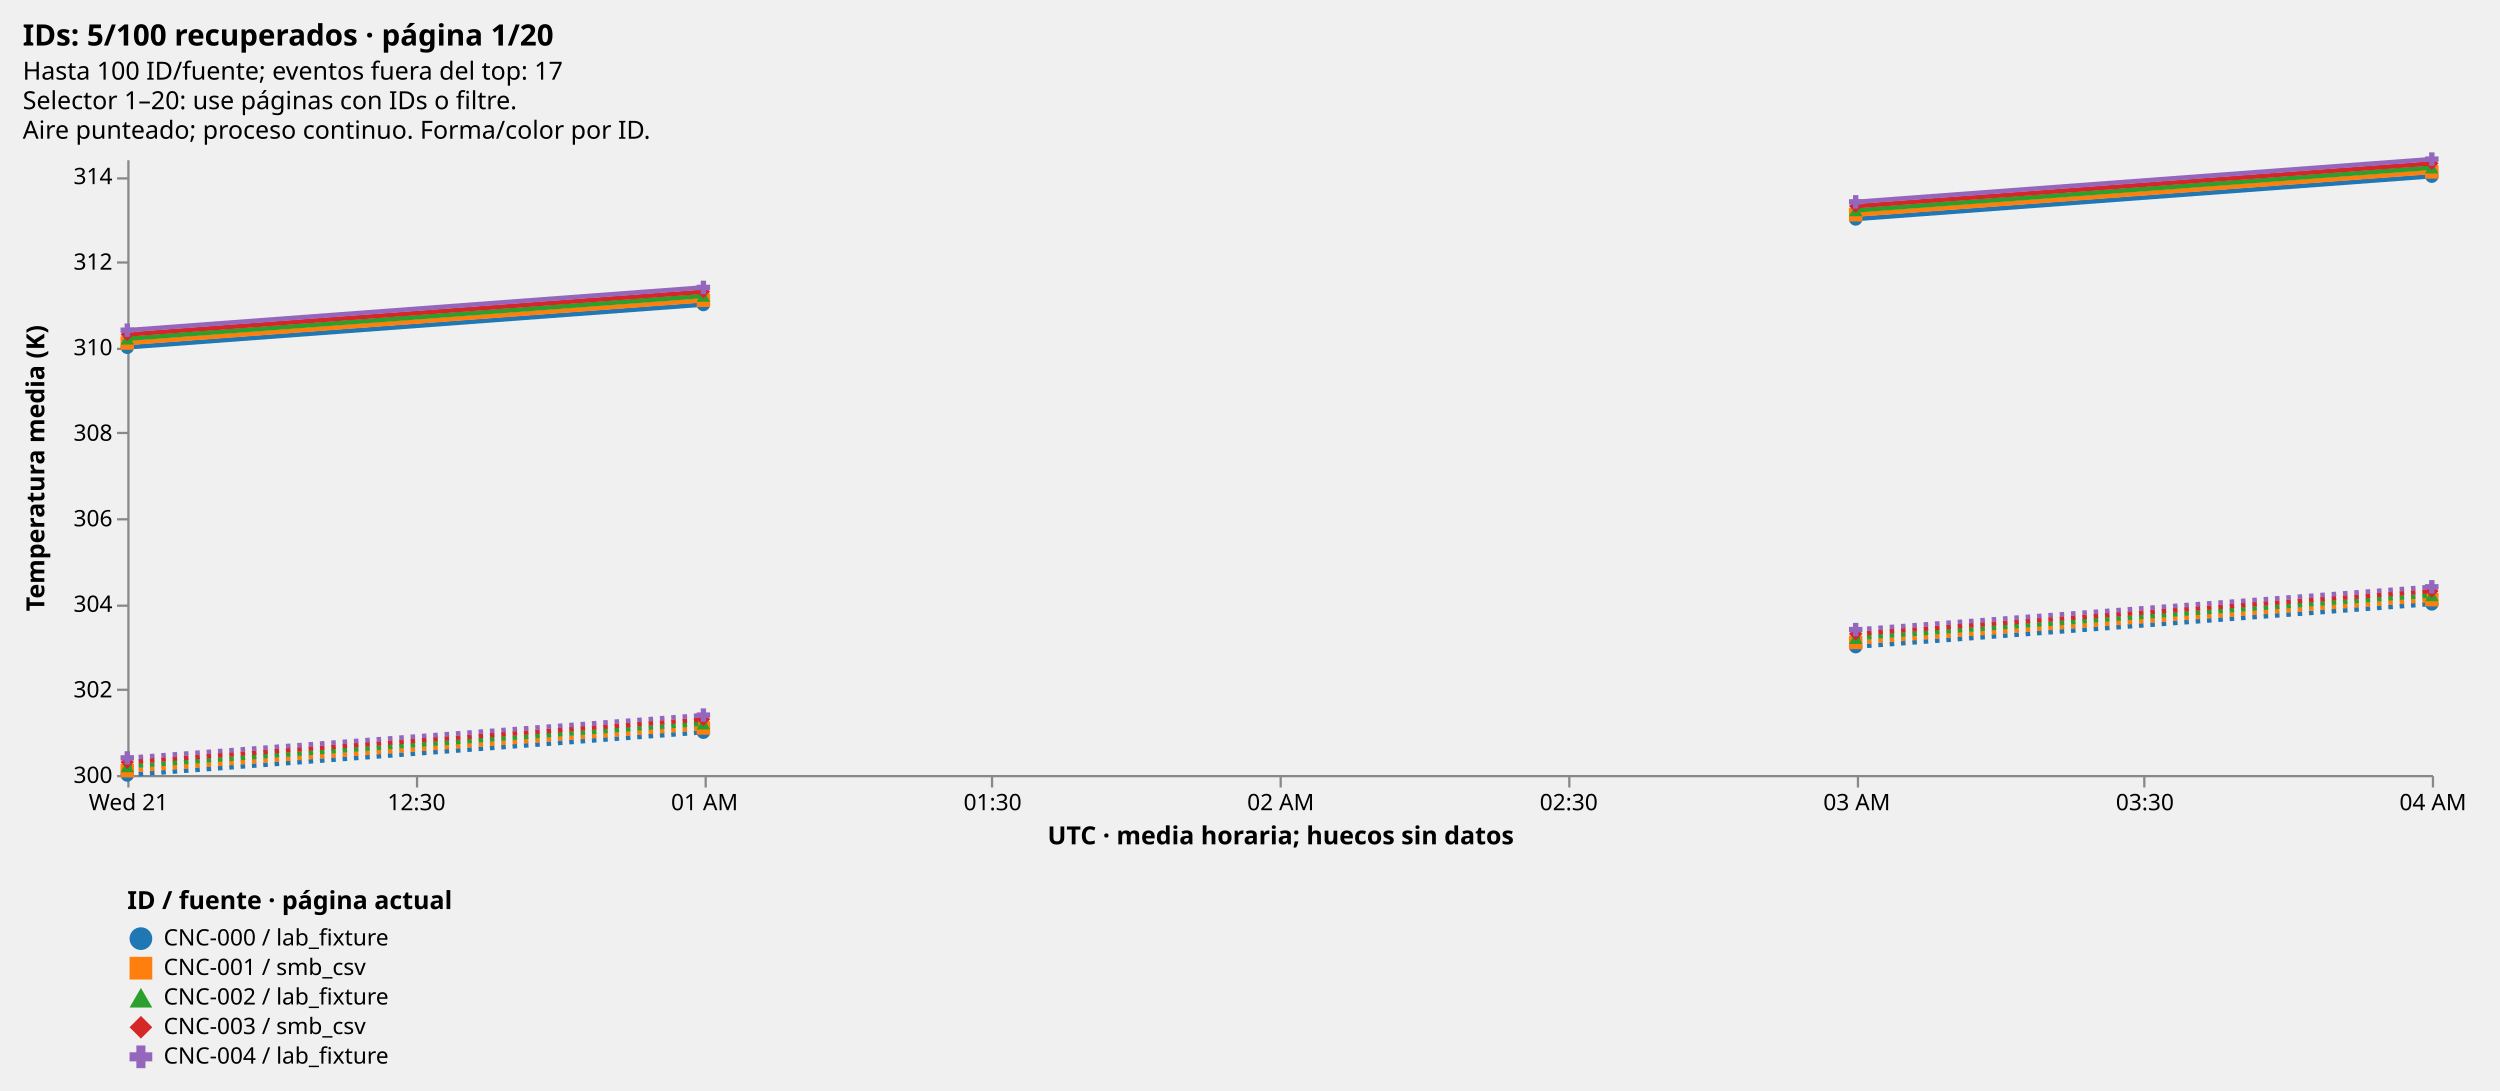
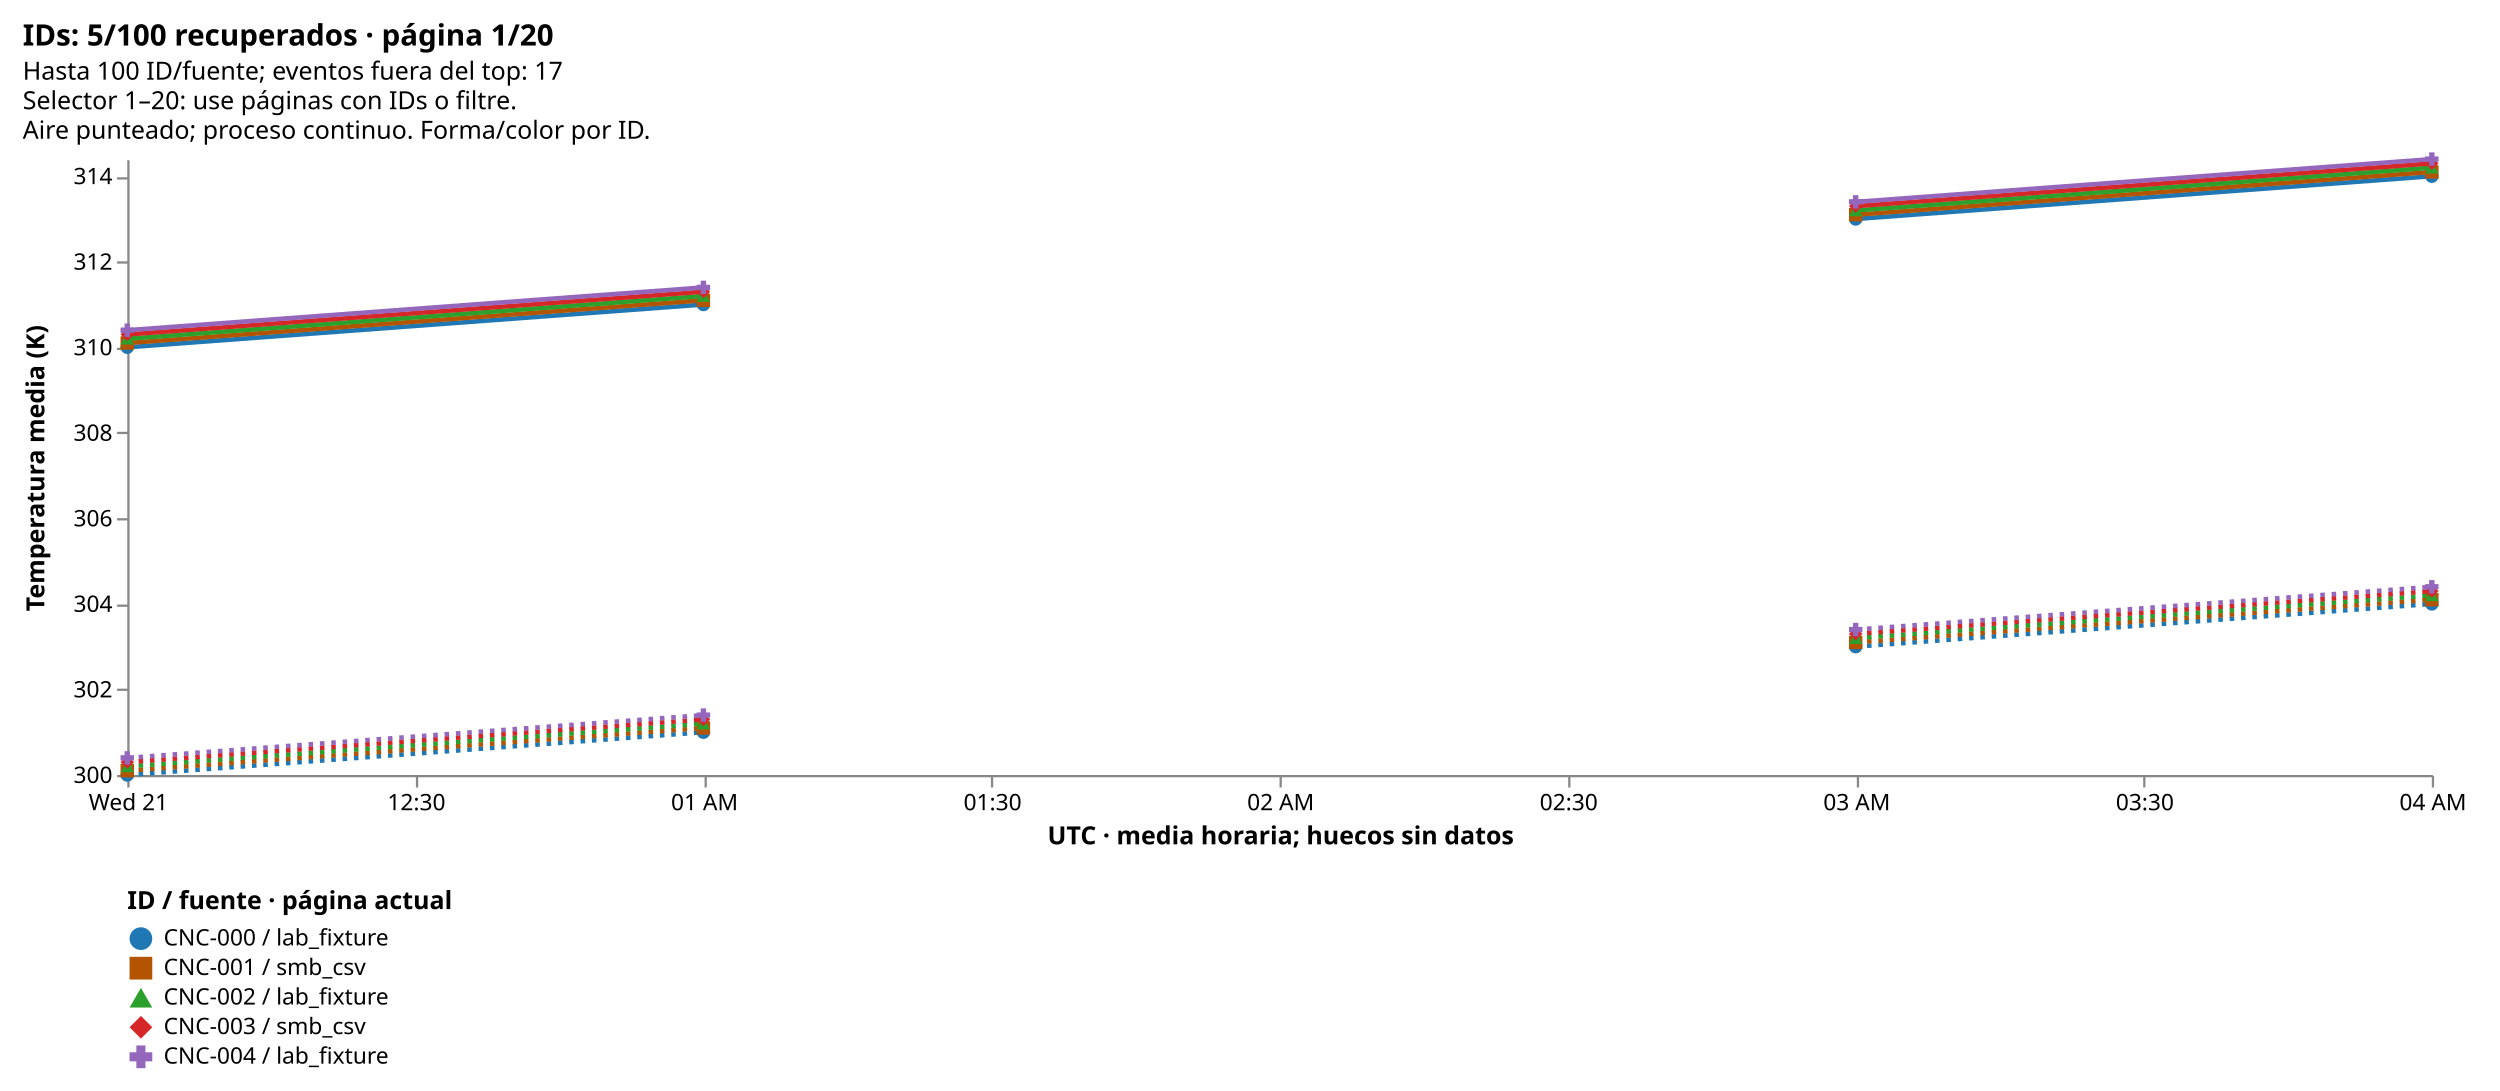
<svg xmlns="http://www.w3.org/2000/svg" version="1.1" class="marks" width="1100" height="480" viewBox="0 0 1100 480">
+   <rect width="1100" height="480" fill="#ffffff" />
  <g fill="none" stroke-miterlimit="10" transform="translate(56,70)">
    <g class="mark-group role-frame root" role="graphics-object" aria-roledescription="group mark container">
      <g transform="translate(0,0)">
        <path class="background" aria-hidden="true" d="M0,0h1014v271h-1014Z" />
        <g>
          <g class="mark-group role-axis" role="graphics-symbol" aria-roledescription="axis" aria-label="X-axis titled 'UTC · media horaria; huecos sin datos' for a utc scale with values from Wednesday, 21 October 2026, 12:00:00 AM UTC to Wednesday, 21 October 2026, 4:00:00 AM UTC">
            <g transform="translate(0.5,271.5)">
              <path class="background" aria-hidden="true" d="M0,0h0v0h0Z" pointer-events="none" />
              <g>
                <g class="mark-rule role-axis-tick" pointer-events="none">
                  <line transform="translate(0,0)" x2="0" y2="5" stroke="#888" stroke-width="1" opacity="1" />
                  <line transform="translate(127,0)" x2="0" y2="5" stroke="#888" stroke-width="1" opacity="1" />
                  <line transform="translate(254,0)" x2="0" y2="5" stroke="#888" stroke-width="1" opacity="1" />
                  <line transform="translate(380,0)" x2="0" y2="5" stroke="#888" stroke-width="1" opacity="1" />
                  <line transform="translate(507,0)" x2="0" y2="5" stroke="#888" stroke-width="1" opacity="1" />
                  <line transform="translate(634,0)" x2="0" y2="5" stroke="#888" stroke-width="1" opacity="1" />
                  <line transform="translate(761,0)" x2="0" y2="5" stroke="#888" stroke-width="1" opacity="1" />
                  <line transform="translate(887,0)" x2="0" y2="5" stroke="#888" stroke-width="1" opacity="1" />
                  <line transform="translate(1014,0)" x2="0" y2="5" stroke="#888" stroke-width="1" opacity="1" />
                </g>
                <g class="mark-text role-axis-label" pointer-events="none">
                  <text text-anchor="middle" transform="translate(0,15)" font-family="sans-serif" font-size="10px" fill="#000" opacity="1">Wed 21</text>
                  <text text-anchor="middle" transform="translate(126.75,15)" font-family="sans-serif" font-size="10px" fill="#000" opacity="1">12:30</text>
                  <text text-anchor="middle" transform="translate(253.5,15)" font-family="sans-serif" font-size="10px" fill="#000" opacity="1">01 AM</text>
                  <text text-anchor="middle" transform="translate(380.25,15)" font-family="sans-serif" font-size="10px" fill="#000" opacity="1">01:30</text>
                  <text text-anchor="middle" transform="translate(507,15)" font-family="sans-serif" font-size="10px" fill="#000" opacity="1">02 AM</text>
                  <text text-anchor="middle" transform="translate(633.75,15)" font-family="sans-serif" font-size="10px" fill="#000" opacity="1">02:30</text>
                  <text text-anchor="middle" transform="translate(760.5,15)" font-family="sans-serif" font-size="10px" fill="#000" opacity="1">03 AM</text>
                  <text text-anchor="middle" transform="translate(887.25,15)" font-family="sans-serif" font-size="10px" fill="#000" opacity="1">03:30</text>
                  <text text-anchor="middle" transform="translate(1014,15)" font-family="sans-serif" font-size="10px" fill="#000" opacity="1">04 AM</text>
                </g>
                <g class="mark-rule role-axis-domain" pointer-events="none">
                  <line transform="translate(0,0)" x2="1014" y2="0" stroke="#888" stroke-width="1" opacity="1" />
                </g>
                <g class="mark-text role-axis-title" pointer-events="none">
                  <text text-anchor="middle" transform="translate(507,30)" font-family="sans-serif" font-size="11px" font-weight="bold" fill="#000" opacity="1">UTC · media horaria; huecos sin datos</text>
                </g>
              </g>
              <path class="foreground" aria-hidden="true" d="" pointer-events="none" display="none" />
            </g>
          </g>
          <g class="mark-group role-axis" role="graphics-symbol" aria-roledescription="axis" aria-label="Y-axis titled 'Temperatura media (K)' for a linear scale with values from 300 to 314">
            <g transform="translate(0.5,0.5)">
              <path class="background" aria-hidden="true" d="M0,0h0v0h0Z" pointer-events="none" />
              <g>
                <g class="mark-rule role-axis-tick" pointer-events="none">
                  <line transform="translate(0,271)" x2="-5" y2="0" stroke="#888" stroke-width="1" opacity="1" />
                  <line transform="translate(0,233)" x2="-5" y2="0" stroke="#888" stroke-width="1" opacity="1" />
                  <line transform="translate(0,196)" x2="-5" y2="0" stroke="#888" stroke-width="1" opacity="1" />
                  <line transform="translate(0,158)" x2="-5" y2="0" stroke="#888" stroke-width="1" opacity="1" />
                  <line transform="translate(0,120)" x2="-5" y2="0" stroke="#888" stroke-width="1" opacity="1" />
                  <line transform="translate(0,83)" x2="-5" y2="0" stroke="#888" stroke-width="1" opacity="1" />
                  <line transform="translate(0,45)" x2="-5" y2="0" stroke="#888" stroke-width="1" opacity="1" />
                  <line transform="translate(0,8)" x2="-5" y2="0" stroke="#888" stroke-width="1" opacity="1" />
                </g>
                <g class="mark-text role-axis-label" pointer-events="none">
                  <text text-anchor="end" transform="translate(-7,274)" font-family="sans-serif" font-size="10px" fill="#000" opacity="1">300</text>
                  <text text-anchor="end" transform="translate(-7,236.3611)" font-family="sans-serif" font-size="10px" fill="#000" opacity="1">302</text>
                  <text text-anchor="end" transform="translate(-7,198.7222)" font-family="sans-serif" font-size="10px" fill="#000" opacity="1">304</text>
                  <text text-anchor="end" transform="translate(-7,161.0833)" font-family="sans-serif" font-size="10px" fill="#000" opacity="1">306</text>
                  <text text-anchor="end" transform="translate(-7,123.4444)" font-family="sans-serif" font-size="10px" fill="#000" opacity="1">308</text>
                  <text text-anchor="end" transform="translate(-7,85.80556)" font-family="sans-serif" font-size="10px" fill="#000" opacity="1">310</text>
                  <text text-anchor="end" transform="translate(-7,48.16667)" font-family="sans-serif" font-size="10px" fill="#000" opacity="1">312</text>
                  <text text-anchor="end" transform="translate(-7,10.52778)" font-family="sans-serif" font-size="10px" fill="#000" opacity="1">314</text>
                </g>
                <g class="mark-rule role-axis-domain" pointer-events="none">
                  <line transform="translate(0,271)" x2="0" y2="-271" stroke="#888" stroke-width="1" opacity="1" />
                </g>
                <g class="mark-text role-axis-title" pointer-events="none">
                  <text text-anchor="middle" transform="translate(-35,135.5) rotate(-90) translate(0,-2)" font-family="sans-serif" font-size="11px" font-weight="bold" fill="#000" opacity="1">Temperatura media (K)</text>
                </g>
              </g>
              <path class="foreground" aria-hidden="true" d="" pointer-events="none" display="none" />
            </g>
          </g>
          <g class="mark-group role-scope" role="graphics-object" aria-roledescription="group mark container">
            <g transform="translate(0,0)">
              <path class="background" aria-hidden="true" d="M0,0h0v0h0Z" />
              <g>
                <g class="mark-line role-mark" aria-hidden="true">
                  <path d="M0,271L253.5,252.181M760.5,214.542L1014,195.722" stroke="#1f77b4" stroke-width="2" stroke-dasharray="2,3" />
                </g>
                <g class="mark-symbol role-mark" role="graphics-object" aria-roledescription="symbol mark container">
                  <path aria-label="CNC-000 / lab_fixture; aire; UTC 2026-10-21 00:00; 300.00 K; n hora 1" role="graphics-symbol" aria-roledescription="symbol mark" transform="translate(0,271)" d="M2.958,0A2.958,2.958,0,1,1,-2.958,0A2.958,2.958,0,1,1,2.958,0" fill="#1f77b4" opacity="1" />
                  <path aria-label="CNC-000 / lab_fixture; aire; UTC 2026-10-21 01:00; 301.00 K; n hora 1" role="graphics-symbol" aria-roledescription="symbol mark" transform="translate(253.5,252.1806)" d="M2.958,0A2.958,2.958,0,1,1,-2.958,0A2.958,2.958,0,1,1,2.958,0" fill="#1f77b4" opacity="1" />
                  <path aria-label="CNC-000 / lab_fixture; aire; UTC 2026-10-21 03:00; 303.00 K; n hora 1" role="graphics-symbol" aria-roledescription="symbol mark" transform="translate(760.5,214.5417)" d="M2.958,0A2.958,2.958,0,1,1,-2.958,0A2.958,2.958,0,1,1,2.958,0" fill="#1f77b4" opacity="1" />
                  <path aria-label="CNC-000 / lab_fixture; aire; UTC 2026-10-21 04:00; 304.00 K; n hora 1" role="graphics-symbol" aria-roledescription="symbol mark" transform="translate(1014,195.7222)" d="M2.958,0A2.958,2.958,0,1,1,-2.958,0A2.958,2.958,0,1,1,2.958,0" fill="#1f77b4" opacity="1" />
                </g>
              </g>
              <path class="foreground" aria-hidden="true" d="" display="none" />
            </g>
            <g transform="translate(0,0)">
              <path class="background" aria-hidden="true" d="M0,0h0v0h0Z" />
              <g>
                <g class="mark-line role-mark" aria-hidden="true">
                  <path d="M0,82.806L253.5,63.986M760.5,26.347L1014,7.528" stroke="#1f77b4" stroke-width="2" stroke-dasharray="8,0" />
                </g>
                <g class="mark-symbol role-mark" role="graphics-object" aria-roledescription="symbol mark container">
                  <path aria-label="CNC-000 / lab_fixture; proceso; UTC 2026-10-21 00:00; 310.00 K; n hora 1" role="graphics-symbol" aria-roledescription="symbol mark" transform="translate(0,82.80556)" d="M2.958,0A2.958,2.958,0,1,1,-2.958,0A2.958,2.958,0,1,1,2.958,0" fill="#1f77b4" opacity="1" />
                  <path aria-label="CNC-000 / lab_fixture; proceso; UTC 2026-10-21 01:00; 311.00 K; n hora 1" role="graphics-symbol" aria-roledescription="symbol mark" transform="translate(253.5,63.98611)" d="M2.958,0A2.958,2.958,0,1,1,-2.958,0A2.958,2.958,0,1,1,2.958,0" fill="#1f77b4" opacity="1" />
                  <path aria-label="CNC-000 / lab_fixture; proceso; UTC 2026-10-21 03:00; 313.00 K; n hora 1" role="graphics-symbol" aria-roledescription="symbol mark" transform="translate(760.5,26.34722)" d="M2.958,0A2.958,2.958,0,1,1,-2.958,0A2.958,2.958,0,1,1,2.958,0" fill="#1f77b4" opacity="1" />
                  <path aria-label="CNC-000 / lab_fixture; proceso; UTC 2026-10-21 04:00; 314.00 K; n hora 1" role="graphics-symbol" aria-roledescription="symbol mark" transform="translate(1014,7.527778)" d="M2.958,0A2.958,2.958,0,1,1,-2.958,0A2.958,2.958,0,1,1,2.958,0" fill="#1f77b4" opacity="1" />
                </g>
              </g>
              <path class="foreground" aria-hidden="true" d="" display="none" />
            </g>
            <g transform="translate(0,0)">
              <path class="background" aria-hidden="true" d="M0,0h0v0h0Z" />
              <g>
                <g class="mark-line role-mark" aria-hidden="true">
-                   <path d="M0,269.118L253.5,250.299M760.5,212.66L1014,193.84" stroke="#ff7f0e" stroke-width="2" stroke-dasharray="2,3" />
-                 </g>
-                 <g class="mark-symbol role-mark" role="graphics-object" aria-roledescription="symbol mark container">
-                   <path aria-label="CNC-001 / smb_csv; aire; UTC 2026-10-21 00:00; 300.10 K; n hora 1" role="graphics-symbol" aria-roledescription="symbol mark" transform="translate(0,269.1181)" d="M-2.958,-2.958h5.916v5.916h-5.916Z" fill="#ff7f0e" opacity="1" />
-                   <path aria-label="CNC-001 / smb_csv; aire; UTC 2026-10-21 01:00; 301.10 K; n hora 1" role="graphics-symbol" aria-roledescription="symbol mark" transform="translate(253.5,250.2986)" d="M-2.958,-2.958h5.916v5.916h-5.916Z" fill="#ff7f0e" opacity="1" />
-                   <path aria-label="CNC-001 / smb_csv; aire; UTC 2026-10-21 03:00; 303.10 K; n hora 1" role="graphics-symbol" aria-roledescription="symbol mark" transform="translate(760.5,212.6597)" d="M-2.958,-2.958h5.916v5.916h-5.916Z" fill="#ff7f0e" opacity="1" />
-                   <path aria-label="CNC-001 / smb_csv; aire; UTC 2026-10-21 04:00; 304.10 K; n hora 1" role="graphics-symbol" aria-roledescription="symbol mark" transform="translate(1014,193.8403)" d="M-2.958,-2.958h5.916v5.916h-5.916Z" fill="#ff7f0e" opacity="1" />
-                 </g>
-               </g>
-               <path class="foreground" aria-hidden="true" d="" display="none" />
-             </g>
-             <g transform="translate(0,0)">
-               <path class="background" aria-hidden="true" d="M0,0h0v0h0Z" />
-               <g>
-                 <g class="mark-line role-mark" aria-hidden="true">
-                   <path d="M0,80.924L253.5,62.104M760.5,24.465L1014,5.646" stroke="#ff7f0e" stroke-width="2" stroke-dasharray="8,0" />
-                 </g>
-                 <g class="mark-symbol role-mark" role="graphics-object" aria-roledescription="symbol mark container">
-                   <path aria-label="CNC-001 / smb_csv; proceso; UTC 2026-10-21 00:00; 310.10 K; n hora 1" role="graphics-symbol" aria-roledescription="symbol mark" transform="translate(0,80.92361)" d="M-2.958,-2.958h5.916v5.916h-5.916Z" fill="#ff7f0e" opacity="1" />
-                   <path aria-label="CNC-001 / smb_csv; proceso; UTC 2026-10-21 01:00; 311.10 K; n hora 1" role="graphics-symbol" aria-roledescription="symbol mark" transform="translate(253.5,62.10417)" d="M-2.958,-2.958h5.916v5.916h-5.916Z" fill="#ff7f0e" opacity="1" />
-                   <path aria-label="CNC-001 / smb_csv; proceso; UTC 2026-10-21 03:00; 313.10 K; n hora 1" role="graphics-symbol" aria-roledescription="symbol mark" transform="translate(760.5,24.46528)" d="M-2.958,-2.958h5.916v5.916h-5.916Z" fill="#ff7f0e" opacity="1" />
-                   <path aria-label="CNC-001 / smb_csv; proceso; UTC 2026-10-21 04:00; 314.10 K; n hora 1" role="graphics-symbol" aria-roledescription="symbol mark" transform="translate(1014,5.645833)" d="M-2.958,-2.958h5.916v5.916h-5.916Z" fill="#ff7f0e" opacity="1" />
+                   <path d="M0,269.118L253.5,250.299M760.5,212.66L1014,193.84" stroke="#b35400" stroke-width="2" stroke-dasharray="2,3" />
+                 </g>
+                 <g class="mark-symbol role-mark" role="graphics-object" aria-roledescription="symbol mark container">
+                   <path aria-label="CNC-001 / smb_csv; aire; UTC 2026-10-21 00:00; 300.10 K; n hora 1" role="graphics-symbol" aria-roledescription="symbol mark" transform="translate(0,269.1181)" d="M-2.958,-2.958h5.916v5.916h-5.916Z" fill="#b35400" opacity="1" />
+                   <path aria-label="CNC-001 / smb_csv; aire; UTC 2026-10-21 01:00; 301.10 K; n hora 1" role="graphics-symbol" aria-roledescription="symbol mark" transform="translate(253.5,250.2986)" d="M-2.958,-2.958h5.916v5.916h-5.916Z" fill="#b35400" opacity="1" />
+                   <path aria-label="CNC-001 / smb_csv; aire; UTC 2026-10-21 03:00; 303.10 K; n hora 1" role="graphics-symbol" aria-roledescription="symbol mark" transform="translate(760.5,212.6597)" d="M-2.958,-2.958h5.916v5.916h-5.916Z" fill="#b35400" opacity="1" />
+                   <path aria-label="CNC-001 / smb_csv; aire; UTC 2026-10-21 04:00; 304.10 K; n hora 1" role="graphics-symbol" aria-roledescription="symbol mark" transform="translate(1014,193.8403)" d="M-2.958,-2.958h5.916v5.916h-5.916Z" fill="#b35400" opacity="1" />
+                 </g>
+               </g>
+               <path class="foreground" aria-hidden="true" d="" display="none" />
+             </g>
+             <g transform="translate(0,0)">
+               <path class="background" aria-hidden="true" d="M0,0h0v0h0Z" />
+               <g>
+                 <g class="mark-line role-mark" aria-hidden="true">
+                   <path d="M0,80.924L253.5,62.104M760.5,24.465L1014,5.646" stroke="#b35400" stroke-width="2" stroke-dasharray="8,0" />
+                 </g>
+                 <g class="mark-symbol role-mark" role="graphics-object" aria-roledescription="symbol mark container">
+                   <path aria-label="CNC-001 / smb_csv; proceso; UTC 2026-10-21 00:00; 310.10 K; n hora 1" role="graphics-symbol" aria-roledescription="symbol mark" transform="translate(0,80.92361)" d="M-2.958,-2.958h5.916v5.916h-5.916Z" fill="#b35400" opacity="1" />
+                   <path aria-label="CNC-001 / smb_csv; proceso; UTC 2026-10-21 01:00; 311.10 K; n hora 1" role="graphics-symbol" aria-roledescription="symbol mark" transform="translate(253.5,62.10417)" d="M-2.958,-2.958h5.916v5.916h-5.916Z" fill="#b35400" opacity="1" />
+                   <path aria-label="CNC-001 / smb_csv; proceso; UTC 2026-10-21 03:00; 313.10 K; n hora 1" role="graphics-symbol" aria-roledescription="symbol mark" transform="translate(760.5,24.46528)" d="M-2.958,-2.958h5.916v5.916h-5.916Z" fill="#b35400" opacity="1" />
+                   <path aria-label="CNC-001 / smb_csv; proceso; UTC 2026-10-21 04:00; 314.10 K; n hora 1" role="graphics-symbol" aria-roledescription="symbol mark" transform="translate(1014,5.645833)" d="M-2.958,-2.958h5.916v5.916h-5.916Z" fill="#b35400" opacity="1" />
                </g>
              </g>
              <path class="foreground" aria-hidden="true" d="" display="none" />
            </g>
            <g transform="translate(0,0)">
              <path class="background" aria-hidden="true" d="M0,0h0v0h0Z" />
              <g>
                <g class="mark-line role-mark" aria-hidden="true">
                  <path d="M0,267.236L253.5,248.417M760.5,210.778L1014,191.958" stroke="#2ca02c" stroke-width="2" stroke-dasharray="2,3" />
                </g>
                <g class="mark-symbol role-mark" role="graphics-object" aria-roledescription="symbol mark container">
                  <path aria-label="CNC-002 / lab_fixture; aire; UTC 2026-10-21 00:00; 300.20 K; n hora 1" role="graphics-symbol" aria-roledescription="symbol mark" transform="translate(0,267.2361)" d="M0,-2.562L-2.958,2.562L2.958,2.562Z" fill="#2ca02c" opacity="1" />
                  <path aria-label="CNC-002 / lab_fixture; aire; UTC 2026-10-21 01:00; 301.20 K; n hora 1" role="graphics-symbol" aria-roledescription="symbol mark" transform="translate(253.5,248.4167)" d="M0,-2.562L-2.958,2.562L2.958,2.562Z" fill="#2ca02c" opacity="1" />
                  <path aria-label="CNC-002 / lab_fixture; aire; UTC 2026-10-21 03:00; 303.20 K; n hora 1" role="graphics-symbol" aria-roledescription="symbol mark" transform="translate(760.5,210.7778)" d="M0,-2.562L-2.958,2.562L2.958,2.562Z" fill="#2ca02c" opacity="1" />
                  <path aria-label="CNC-002 / lab_fixture; aire; UTC 2026-10-21 04:00; 304.20 K; n hora 1" role="graphics-symbol" aria-roledescription="symbol mark" transform="translate(1014,191.9583)" d="M0,-2.562L-2.958,2.562L2.958,2.562Z" fill="#2ca02c" opacity="1" />
                </g>
              </g>
              <path class="foreground" aria-hidden="true" d="" display="none" />
            </g>
            <g transform="translate(0,0)">
              <path class="background" aria-hidden="true" d="M0,0h0v0h0Z" />
              <g>
                <g class="mark-line role-mark" aria-hidden="true">
                  <path d="M0,79.042L253.5,60.222M760.5,22.583L1014,3.764" stroke="#2ca02c" stroke-width="2" stroke-dasharray="8,0" />
                </g>
                <g class="mark-symbol role-mark" role="graphics-object" aria-roledescription="symbol mark container">
                  <path aria-label="CNC-002 / lab_fixture; proceso; UTC 2026-10-21 00:00; 310.20 K; n hora 1" role="graphics-symbol" aria-roledescription="symbol mark" transform="translate(0,79.04167)" d="M0,-2.562L-2.958,2.562L2.958,2.562Z" fill="#2ca02c" opacity="1" />
                  <path aria-label="CNC-002 / lab_fixture; proceso; UTC 2026-10-21 01:00; 311.20 K; n hora 1" role="graphics-symbol" aria-roledescription="symbol mark" transform="translate(253.5,60.22222)" d="M0,-2.562L-2.958,2.562L2.958,2.562Z" fill="#2ca02c" opacity="1" />
                  <path aria-label="CNC-002 / lab_fixture; proceso; UTC 2026-10-21 03:00; 313.20 K; n hora 1" role="graphics-symbol" aria-roledescription="symbol mark" transform="translate(760.5,22.58333)" d="M0,-2.562L-2.958,2.562L2.958,2.562Z" fill="#2ca02c" opacity="1" />
                  <path aria-label="CNC-002 / lab_fixture; proceso; UTC 2026-10-21 04:00; 314.20 K; n hora 1" role="graphics-symbol" aria-roledescription="symbol mark" transform="translate(1014,3.763889)" d="M0,-2.562L-2.958,2.562L2.958,2.562Z" fill="#2ca02c" opacity="1" />
                </g>
              </g>
              <path class="foreground" aria-hidden="true" d="" display="none" />
            </g>
            <g transform="translate(0,0)">
              <path class="background" aria-hidden="true" d="M0,0h0v0h0Z" />
              <g>
                <g class="mark-line role-mark" aria-hidden="true">
                  <path d="M0,265.354L253.5,246.535M760.5,208.896L1014,190.076" stroke="#d62728" stroke-width="2" stroke-dasharray="2,3" />
                </g>
                <g class="mark-symbol role-mark" role="graphics-object" aria-roledescription="symbol mark container">
                  <path aria-label="CNC-003 / smb_csv; aire; UTC 2026-10-21 00:00; 300.30 K; n hora 1" role="graphics-symbol" aria-roledescription="symbol mark" transform="translate(0,265.3542)" d="M-2.958,0L0,-2.958L2.958,0L0,2.958Z" fill="#d62728" opacity="1" />
                  <path aria-label="CNC-003 / smb_csv; aire; UTC 2026-10-21 01:00; 301.30 K; n hora 1" role="graphics-symbol" aria-roledescription="symbol mark" transform="translate(253.5,246.5347)" d="M-2.958,0L0,-2.958L2.958,0L0,2.958Z" fill="#d62728" opacity="1" />
                  <path aria-label="CNC-003 / smb_csv; aire; UTC 2026-10-21 03:00; 303.30 K; n hora 1" role="graphics-symbol" aria-roledescription="symbol mark" transform="translate(760.5,208.8958)" d="M-2.958,0L0,-2.958L2.958,0L0,2.958Z" fill="#d62728" opacity="1" />
                  <path aria-label="CNC-003 / smb_csv; aire; UTC 2026-10-21 04:00; 304.30 K; n hora 1" role="graphics-symbol" aria-roledescription="symbol mark" transform="translate(1014,190.0764)" d="M-2.958,0L0,-2.958L2.958,0L0,2.958Z" fill="#d62728" opacity="1" />
                </g>
              </g>
              <path class="foreground" aria-hidden="true" d="" display="none" />
            </g>
            <g transform="translate(0,0)">
              <path class="background" aria-hidden="true" d="M0,0h0v0h0Z" />
              <g>
                <g class="mark-line role-mark" aria-hidden="true">
                  <path d="M0,77.16L253.5,58.34M760.5,20.701L1014,1.882" stroke="#d62728" stroke-width="2" stroke-dasharray="8,0" />
                </g>
                <g class="mark-symbol role-mark" role="graphics-object" aria-roledescription="symbol mark container">
                  <path aria-label="CNC-003 / smb_csv; proceso; UTC 2026-10-21 00:00; 310.30 K; n hora 1" role="graphics-symbol" aria-roledescription="symbol mark" transform="translate(0,77.15972)" d="M-2.958,0L0,-2.958L2.958,0L0,2.958Z" fill="#d62728" opacity="1" />
                  <path aria-label="CNC-003 / smb_csv; proceso; UTC 2026-10-21 01:00; 311.30 K; n hora 1" role="graphics-symbol" aria-roledescription="symbol mark" transform="translate(253.5,58.34028)" d="M-2.958,0L0,-2.958L2.958,0L0,2.958Z" fill="#d62728" opacity="1" />
                  <path aria-label="CNC-003 / smb_csv; proceso; UTC 2026-10-21 03:00; 313.30 K; n hora 1" role="graphics-symbol" aria-roledescription="symbol mark" transform="translate(760.5,20.70139)" d="M-2.958,0L0,-2.958L2.958,0L0,2.958Z" fill="#d62728" opacity="1" />
                  <path aria-label="CNC-003 / smb_csv; proceso; UTC 2026-10-21 04:00; 314.30 K; n hora 1" role="graphics-symbol" aria-roledescription="symbol mark" transform="translate(1014,1.881944)" d="M-2.958,0L0,-2.958L2.958,0L0,2.958Z" fill="#d62728" opacity="1" />
                </g>
              </g>
              <path class="foreground" aria-hidden="true" d="" display="none" />
            </g>
            <g transform="translate(0,0)">
              <path class="background" aria-hidden="true" d="M0,0h0v0h0Z" />
              <g>
                <g class="mark-line role-mark" aria-hidden="true">
                  <path d="M0,263.472L253.5,244.653M760.5,207.014L1014,188.194" stroke="#9467bd" stroke-width="2" stroke-dasharray="2,3" />
                </g>
                <g class="mark-symbol role-mark" role="graphics-object" aria-roledescription="symbol mark container">
                  <path aria-label="CNC-004 / lab_fixture; aire; UTC 2026-10-21 00:00; 300.40 K; n hora 1" role="graphics-symbol" aria-roledescription="symbol mark" transform="translate(0,263.4722)" d="M-2.958,-1.183L-2.958,1.183L-1.183,1.183L-1.183,2.958L1.183,2.958L1.183,1.183L2.958,1.183L2.958,-1.183L1.183,-1.183L1.183,-2.958L-1.183,-2.958L-1.183,-1.183Z" fill="#9467bd" opacity="1" />
                  <path aria-label="CNC-004 / lab_fixture; aire; UTC 2026-10-21 01:00; 301.40 K; n hora 1" role="graphics-symbol" aria-roledescription="symbol mark" transform="translate(253.5,244.6528)" d="M-2.958,-1.183L-2.958,1.183L-1.183,1.183L-1.183,2.958L1.183,2.958L1.183,1.183L2.958,1.183L2.958,-1.183L1.183,-1.183L1.183,-2.958L-1.183,-2.958L-1.183,-1.183Z" fill="#9467bd" opacity="1" />
                  <path aria-label="CNC-004 / lab_fixture; aire; UTC 2026-10-21 03:00; 303.40 K; n hora 1" role="graphics-symbol" aria-roledescription="symbol mark" transform="translate(760.5,207.0139)" d="M-2.958,-1.183L-2.958,1.183L-1.183,1.183L-1.183,2.958L1.183,2.958L1.183,1.183L2.958,1.183L2.958,-1.183L1.183,-1.183L1.183,-2.958L-1.183,-2.958L-1.183,-1.183Z" fill="#9467bd" opacity="1" />
                  <path aria-label="CNC-004 / lab_fixture; aire; UTC 2026-10-21 04:00; 304.40 K; n hora 1" role="graphics-symbol" aria-roledescription="symbol mark" transform="translate(1014,188.1944)" d="M-2.958,-1.183L-2.958,1.183L-1.183,1.183L-1.183,2.958L1.183,2.958L1.183,1.183L2.958,1.183L2.958,-1.183L1.183,-1.183L1.183,-2.958L-1.183,-2.958L-1.183,-1.183Z" fill="#9467bd" opacity="1" />
                </g>
              </g>
              <path class="foreground" aria-hidden="true" d="" display="none" />
            </g>
            <g transform="translate(0,0)">
              <path class="background" aria-hidden="true" d="M0,0h0v0h0Z" />
              <g>
                <g class="mark-line role-mark" aria-hidden="true">
                  <path d="M0,75.278L253.5,56.458M760.5,18.819L1014,0" stroke="#9467bd" stroke-width="2" stroke-dasharray="8,0" />
                </g>
                <g class="mark-symbol role-mark" role="graphics-object" aria-roledescription="symbol mark container">
                  <path aria-label="CNC-004 / lab_fixture; proceso; UTC 2026-10-21 00:00; 310.40 K; n hora 1" role="graphics-symbol" aria-roledescription="symbol mark" transform="translate(0,75.27778)" d="M-2.958,-1.183L-2.958,1.183L-1.183,1.183L-1.183,2.958L1.183,2.958L1.183,1.183L2.958,1.183L2.958,-1.183L1.183,-1.183L1.183,-2.958L-1.183,-2.958L-1.183,-1.183Z" fill="#9467bd" opacity="1" />
                  <path aria-label="CNC-004 / lab_fixture; proceso; UTC 2026-10-21 01:00; 311.40 K; n hora 1" role="graphics-symbol" aria-roledescription="symbol mark" transform="translate(253.5,56.45833)" d="M-2.958,-1.183L-2.958,1.183L-1.183,1.183L-1.183,2.958L1.183,2.958L1.183,1.183L2.958,1.183L2.958,-1.183L1.183,-1.183L1.183,-2.958L-1.183,-2.958L-1.183,-1.183Z" fill="#9467bd" opacity="1" />
                  <path aria-label="CNC-004 / lab_fixture; proceso; UTC 2026-10-21 03:00; 313.40 K; n hora 1" role="graphics-symbol" aria-roledescription="symbol mark" transform="translate(760.5,18.81944)" d="M-2.958,-1.183L-2.958,1.183L-1.183,1.183L-1.183,2.958L1.183,2.958L1.183,1.183L2.958,1.183L2.958,-1.183L1.183,-1.183L1.183,-2.958L-1.183,-2.958L-1.183,-1.183Z" fill="#9467bd" opacity="1" />
                  <path aria-label="CNC-004 / lab_fixture; proceso; UTC 2026-10-21 04:00; 314.40 K; n hora 1" role="graphics-symbol" aria-roledescription="symbol mark" transform="translate(1014,0)" d="M-2.958,-1.183L-2.958,1.183L-1.183,1.183L-1.183,2.958L1.183,2.958L1.183,1.183L2.958,1.183L2.958,-1.183L1.183,-1.183L1.183,-2.958L-1.183,-2.958L-1.183,-1.183Z" fill="#9467bd" opacity="1" />
                </g>
              </g>
              <path class="foreground" aria-hidden="true" d="" display="none" />
            </g>
          </g>
          <g class="mark-text role-mark" role="graphics-object" aria-roledescription="text mark container">
            <text aria-label="" role="graphics-symbol" aria-roledescription="text mark" text-anchor="middle" transform="translate(507,135.5)" font-family="sans-serif" font-size="14px" fill="#000" />
          </g>
          <g class="mark-group role-legend" role="graphics-symbol" aria-roledescription="legend" aria-label="Symbol legend titled 'ID / fuente · página actual' for shape and fill color with 5 values: CNC-000 / lab_fixture, CNC-001 / smb_csv, CNC-002 / lab_fixture, CNC-003 / smb_csv, CNC-004 / lab_fixture">
            <g transform="translate(0,321)">
              <path class="background" aria-hidden="true" d="M0,0h237v79h-237Z" pointer-events="none" />
              <g>
                <g class="mark-group role-legend-entry">
                  <g transform="translate(0,16)">
                    <path class="background" aria-hidden="true" d="M0,0h0v0h0Z" pointer-events="none" />
                    <g>
                      <g class="mark-group role-scope" role="graphics-object" aria-roledescription="group mark container">
                        <g transform="translate(0,0)">
                          <path class="background" aria-hidden="true" d="M0,0h184v11h-184Z" pointer-events="none" opacity="1" />
                          <g>
                            <g class="mark-symbol role-legend-symbol" pointer-events="none">
                              <path transform="translate(6,6)" d="M5,0A5,5,0,1,1,-5,0A5,5,0,1,1,5,0" fill="#1f77b4" stroke-width="1.5" opacity="1" />
                            </g>
                            <g class="mark-text role-legend-label" pointer-events="none">
                              <text text-anchor="start" transform="translate(16,9)" font-family="sans-serif" font-size="10px" fill="#000" opacity="1">CNC-000 / lab_fixture</text>
                            </g>
                          </g>
                          <path class="foreground" aria-hidden="true" d="" pointer-events="none" display="none" />
                        </g>
                        <g transform="translate(0,13)">
                          <path class="background" aria-hidden="true" d="M0,0h184v11h-184Z" pointer-events="none" opacity="1" />
                          <g>
                            <g class="mark-symbol role-legend-symbol" pointer-events="none">
-                               <path transform="translate(6,6)" d="M-5,-5h10v10h-10Z" fill="#ff7f0e" stroke-width="1.5" opacity="1" />
+                               <path transform="translate(6,6)" d="M-5,-5h10v10h-10Z" fill="#b35400" stroke-width="1.5" opacity="1" />
                            </g>
                            <g class="mark-text role-legend-label" pointer-events="none">
                              <text text-anchor="start" transform="translate(16,9)" font-family="sans-serif" font-size="10px" fill="#000" opacity="1">CNC-001 / smb_csv</text>
                            </g>
                          </g>
                          <path class="foreground" aria-hidden="true" d="" pointer-events="none" display="none" />
                        </g>
                        <g transform="translate(0,26)">
                          <path class="background" aria-hidden="true" d="M0,0h184v11h-184Z" pointer-events="none" opacity="1" />
                          <g>
                            <g class="mark-symbol role-legend-symbol" pointer-events="none">
                              <path transform="translate(6,6)" d="M0,-4.33L-5,4.33L5,4.33Z" fill="#2ca02c" stroke-width="1.5" opacity="1" />
                            </g>
                            <g class="mark-text role-legend-label" pointer-events="none">
                              <text text-anchor="start" transform="translate(16,9)" font-family="sans-serif" font-size="10px" fill="#000" opacity="1">CNC-002 / lab_fixture</text>
                            </g>
                          </g>
                          <path class="foreground" aria-hidden="true" d="" pointer-events="none" display="none" />
                        </g>
                        <g transform="translate(0,39)">
                          <path class="background" aria-hidden="true" d="M0,0h184v11h-184Z" pointer-events="none" opacity="1" />
                          <g>
                            <g class="mark-symbol role-legend-symbol" pointer-events="none">
                              <path transform="translate(6,6)" d="M-5,0L0,-5L5,0L0,5Z" fill="#d62728" stroke-width="1.5" opacity="1" />
                            </g>
                            <g class="mark-text role-legend-label" pointer-events="none">
                              <text text-anchor="start" transform="translate(16,9)" font-family="sans-serif" font-size="10px" fill="#000" opacity="1">CNC-003 / smb_csv</text>
                            </g>
                          </g>
                          <path class="foreground" aria-hidden="true" d="" pointer-events="none" display="none" />
                        </g>
                        <g transform="translate(0,52)">
                          <path class="background" aria-hidden="true" d="M0,0h184v11h-184Z" pointer-events="none" opacity="1" />
                          <g>
                            <g class="mark-symbol role-legend-symbol" pointer-events="none">
                              <path transform="translate(6,6)" d="M-5,-2L-5,2L-2,2L-2,5L2,5L2,2L5,2L5,-2L2,-2L2,-5L-2,-5L-2,-2Z" fill="#9467bd" stroke-width="1.5" opacity="1" />
                            </g>
                            <g class="mark-text role-legend-label" pointer-events="none">
                              <text text-anchor="start" transform="translate(16,9)" font-family="sans-serif" font-size="10px" fill="#000" opacity="1">CNC-004 / lab_fixture</text>
                            </g>
                          </g>
                          <path class="foreground" aria-hidden="true" d="" pointer-events="none" display="none" />
                        </g>
                      </g>
                    </g>
                    <path class="foreground" aria-hidden="true" d="" pointer-events="none" display="none" />
                  </g>
                </g>
                <g class="mark-text role-legend-title" pointer-events="none">
                  <text text-anchor="start" transform="translate(0,9)" font-family="sans-serif" font-size="11px" font-weight="bold" fill="#000" opacity="1">ID / fuente · página actual</text>
                </g>
              </g>
              <path class="foreground" aria-hidden="true" d="" pointer-events="none" display="none" />
            </g>
          </g>
          <g class="mark-group role-title">
            <g transform="translate(-46,-59.95804)">
              <path class="background" aria-hidden="true" d="M0,0h0v0h0Z" pointer-events="none" />
              <g>
                <g class="mark-text role-title-text" role="graphics-symbol" aria-roledescription="title" aria-label="Title text 'IDs: 5/100 recuperados · página 1/20'" pointer-events="none">
                  <text text-anchor="start" transform="translate(0,10)" font-family="sans-serif" font-size="13px" font-weight="bold" fill="#000" opacity="1">IDs: 5/100 recuperados · página 1/20</text>
                </g>
                <g class="mark-text role-title-subtitle" role="graphics-symbol" aria-roledescription="subtitle" aria-label="Subtitle text 'Hasta 100 ID/fuente; eventos fuera del top: 17 Selector 1–20: use páginas con IDs o filtre. Aire punteado; proceso continuo. Forma/color por ID.'" pointer-events="none">
                  <text text-anchor="start" transform="translate(0,25)" font-family="sans-serif" font-size="11px" fill="#000" opacity="1">
                    <tspan>Hasta 100 ID/fuente; eventos fuera del top: 17</tspan>
                    <tspan x="0" dy="13">Selector 1–20: use páginas con IDs o filtre.</tspan>
                    <tspan x="0" dy="13">Aire punteado; proceso continuo. Forma/color por ID.</tspan>
                  </text>
                </g>
              </g>
              <path class="foreground" aria-hidden="true" d="" pointer-events="none" display="none" />
            </g>
          </g>
        </g>
        <path class="foreground" aria-hidden="true" d="" display="none" />
      </g>
    </g>
  </g>
</svg>
